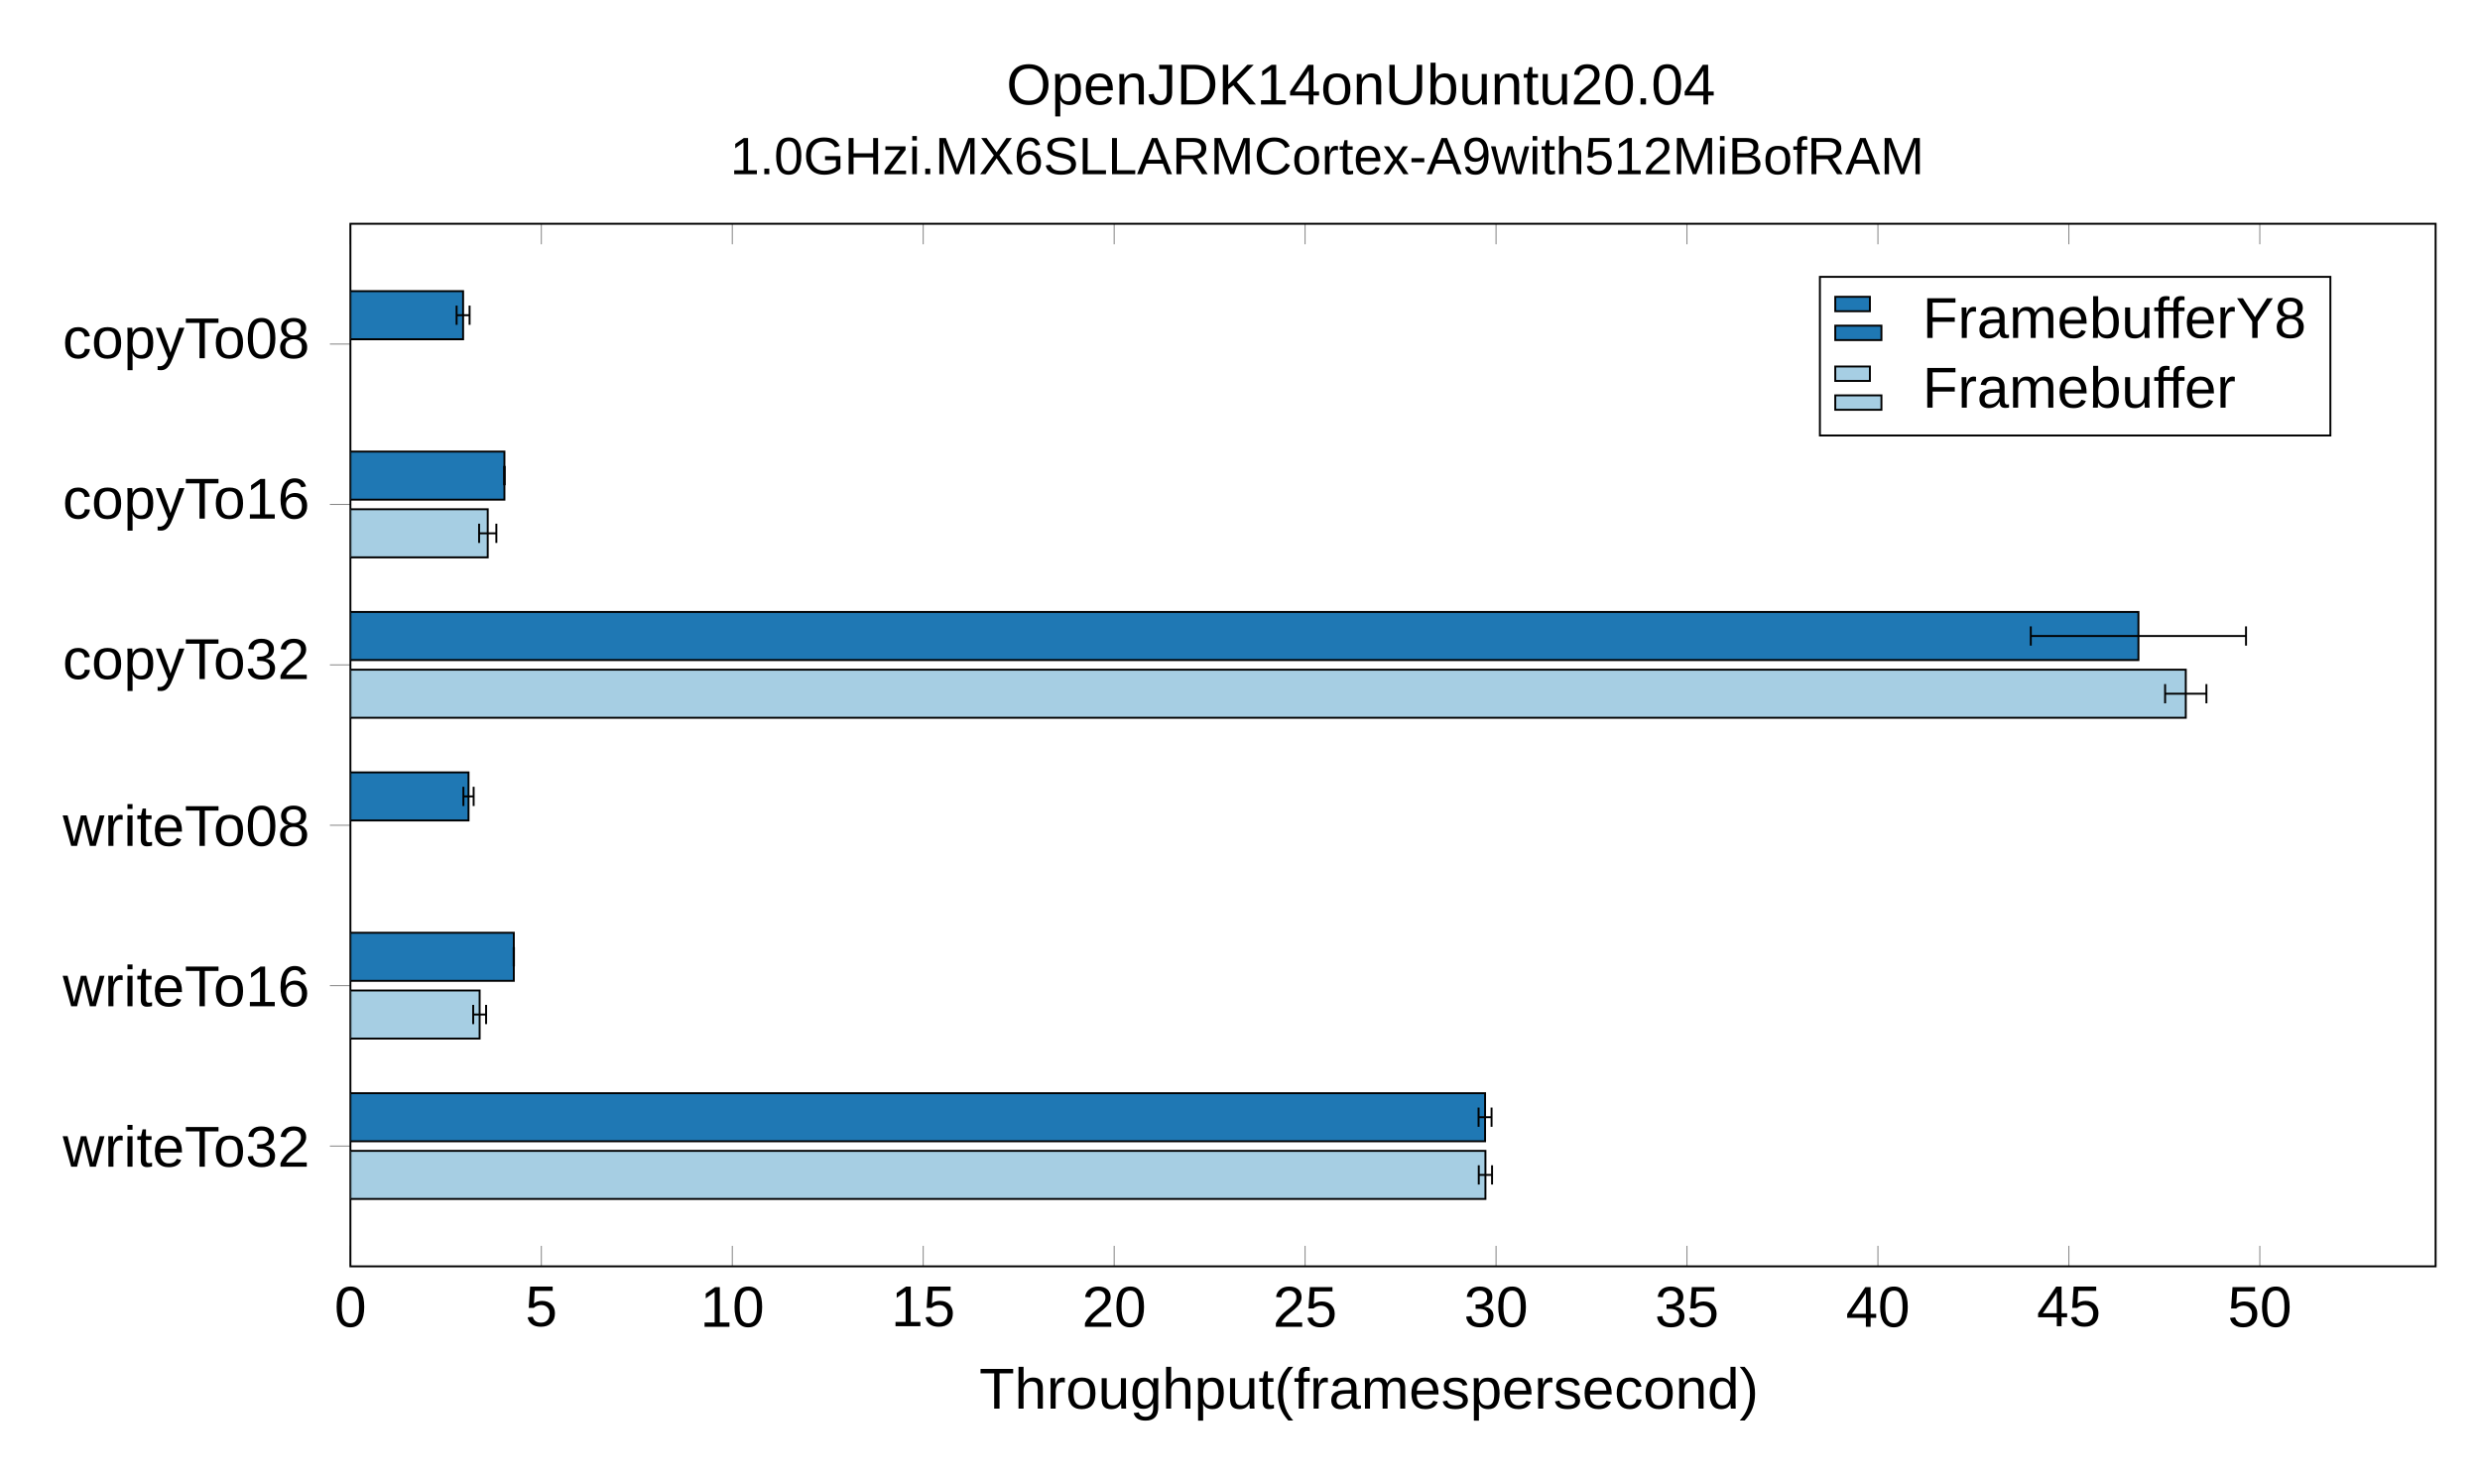
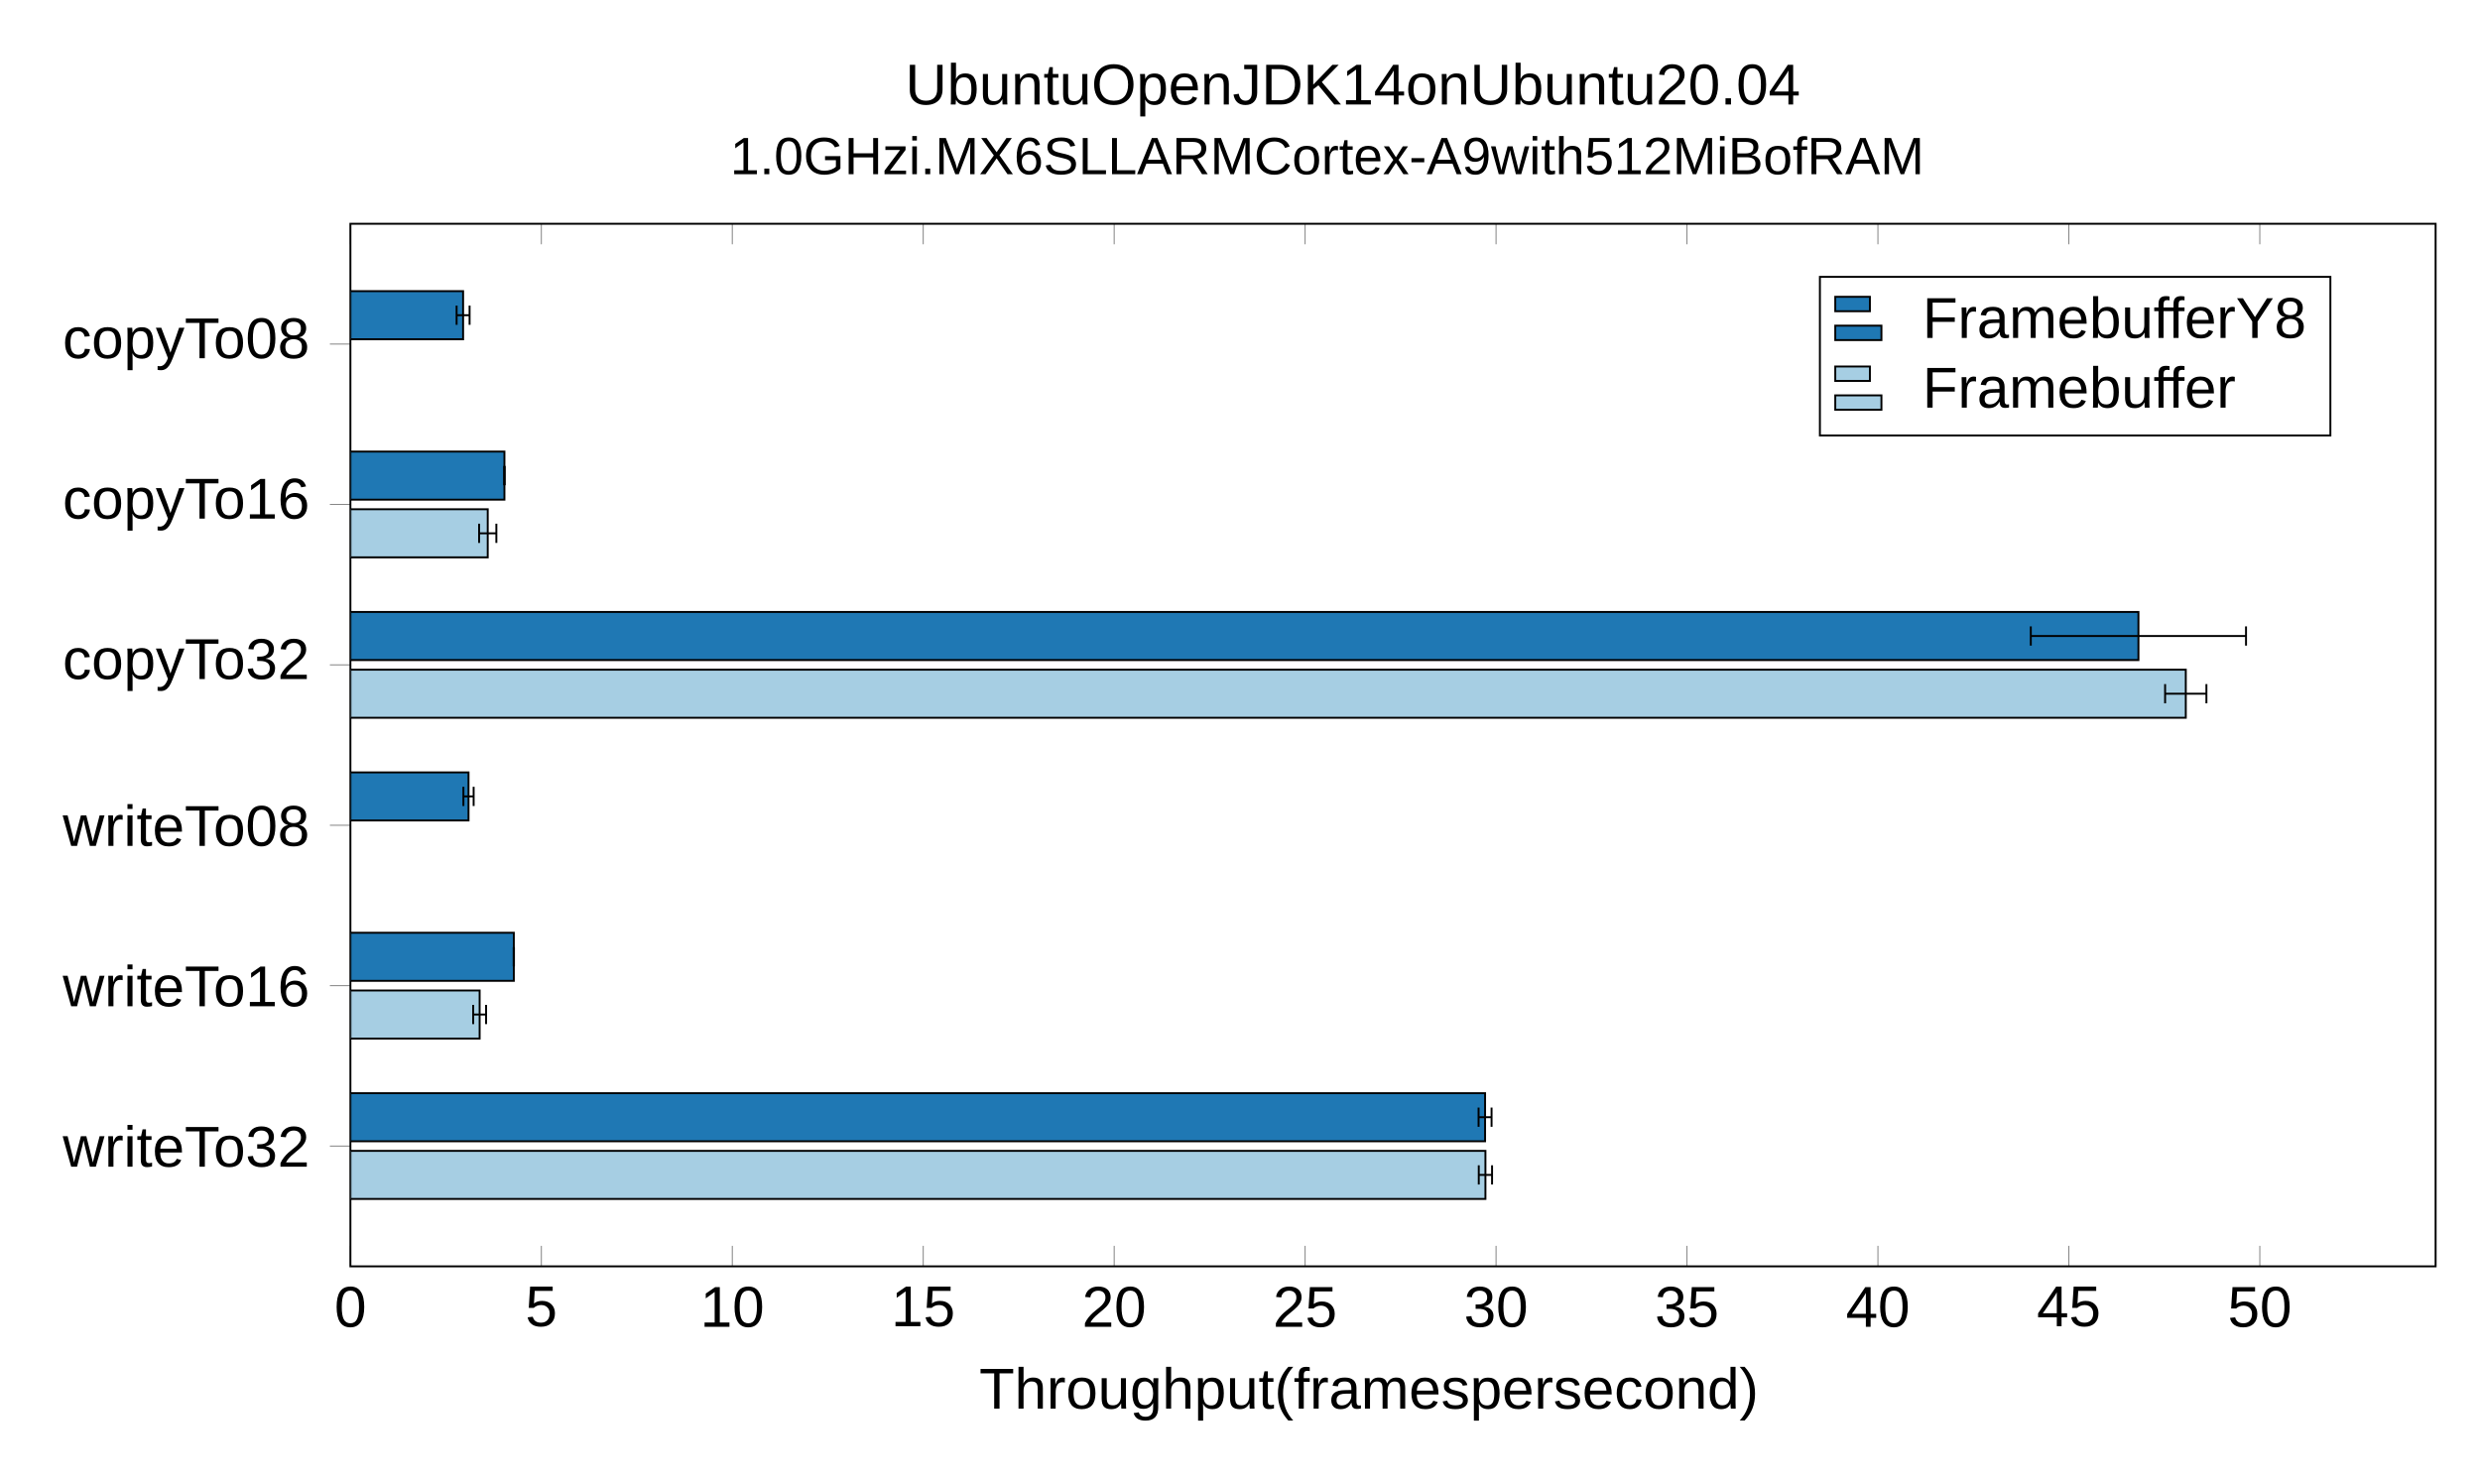
<svg xmlns="http://www.w3.org/2000/svg" height="409.741" viewBox="0 0 685.063 409.741" width="685.063">
  <clipPath id="a">
    <path d="m0 24.923h432.005v-216.003h-432.005z" />
  </clipPath>
  <g transform="matrix(1.333333 0 0 -1.333333 96.796 95.044)">
    <path d="m0 24.923v-4.252m39.558 4.252v-4.252m39.558 4.252v-4.252m39.558 4.252v-4.252m39.558 4.252v-4.252m39.558 4.252v-4.252m39.558 4.252v-4.252m39.558 4.252v-4.252m39.558 4.252v-4.252m39.558 4.252v-4.252m39.558 4.252v-4.252m-395.578-211.751v4.252m39.558-4.252v4.252m39.558-4.252v4.252m39.558-4.252v4.252m39.558-4.252v4.252m39.558-4.252v4.252m39.558-4.252v4.252m39.558-4.252v4.252m39.558-4.252v4.252m39.558-4.252v4.252m39.558-4.252v4.252" fill="none" stroke="#808080" stroke-miterlimit="10" stroke-width=".199" />
    <path d="m-4.252 0h4.252m-4.252-33.232h4.252m-4.252-33.232h4.252m-4.252-33.232h4.252m-4.252-33.232h4.252m-4.252-33.232h4.252" fill="none" stroke="#808080" stroke-miterlimit="10" stroke-width=".199" />
    <path d="m0 24.923v-216.003h432.005v216.003z" fill="none" stroke="#000" stroke-miterlimit="10" stroke-width=".399" />
    <g font-family="Arimo,Liberation Sans,Arial,sans-serif" font-size="11.955">
      <text transform="matrix(1 0 0 -1 -3.324 -203.609)">
        <tspan x="0" y="0">0</tspan>
      </text>
      <text transform="matrix(1 0 0 -1 36.233 -203.487)">
        <tspan x="0" y="0">5</tspan>
      </text>
      <text transform="matrix(1 0 0 -1 72.466 -203.609)">
        <tspan x="0 6.649" y="0">10</tspan>
      </text>
      <text transform="matrix(1 0 0 -1 112.024 -203.487)">
        <tspan x="0 6.649" y="0">15</tspan>
      </text>
      <text transform="matrix(1 0 0 -1 151.581 -203.609)">
        <tspan x="0 6.649" y="0">20</tspan>
      </text>
      <text transform="matrix(1 0 0 -1 191.138 -203.609)">
        <tspan x="0 6.649" y="0">25</tspan>
      </text>
      <text transform="matrix(1 0 0 -1 230.695 -203.609)">
        <tspan x="0 6.649" y="0">30</tspan>
      </text>
      <text transform="matrix(1 0 0 -1 270.253 -203.609)">
        <tspan x="0 6.649" y="0">35</tspan>
      </text>
      <text transform="matrix(1 0 0 -1 309.81 -203.609)">
        <tspan x="0 6.649" y="0">40</tspan>
      </text>
      <text transform="matrix(1 0 0 -1 349.367 -203.487)">
        <tspan x="0 6.649" y="0">45</tspan>
      </text>
      <text transform="matrix(1 0 0 -1 388.925 -203.609)">
        <tspan x="0 6.649" y="0">50</tspan>
      </text>
      <text transform="matrix(1 0 0 -1 -59.612 -2.933)">
        <tspan x="0 5.978 12.627 19.277 25.254 31.241 37.879 44.528" y="0">copyTo08</tspan>
      </text>
      <text transform="matrix(1 0 0 -1 -59.612 -36.165)">
        <tspan x="0 5.978 12.627 19.277 25.254 31.241 37.879 44.528" y="0">copyTo16</tspan>
      </text>
      <text transform="matrix(1 0 0 -1 -59.612 -69.396)">
        <tspan x="0 5.978 12.627 19.277 25.254 31.241 37.879 44.528" y="0">copyTo32</tspan>
      </text>
      <text transform="matrix(1 0 0 -1 -59.601 -103.966)">
        <tspan x="0 8.634 12.615 15.272 18.593 25.242 31.229 37.879 44.528" y="0">writeTo08</tspan>
      </text>
      <text transform="matrix(1 0 0 -1 -59.601 -137.198)">
        <tspan x="0 8.634 12.615 15.272 18.593 25.242 31.229 37.879 44.528" y="0">writeTo16</tspan>
      </text>
      <text transform="matrix(1 0 0 -1 -59.601 -170.429)">
        <tspan x="0 8.634 12.615 15.272 18.593 25.242 31.229 37.879 44.528" y="0">writeTo32</tspan>
      </text>
    </g>
    <g clip-path="url(#a)" stroke="#000" stroke-miterlimit="10" stroke-width=".399">
      <path d="m0-44.191h28.45v9.963h-28.45zm0-33.232h380.246v9.963h-380.246zm0-66.463h26.773v9.963h-26.773zm0-33.232h235.148v9.963h-235.148z" fill="#a6cee3" />
      <path d="m28.45-39.209h1.788" fill="#a6cee3" />
      <path d="m0 1.993v-3.985" fill="none" transform="translate(30.238 -39.209)" />
      <path d="m28.45-39.209h-1.788" fill="#a6cee3" />
      <path d="m0 1.993v-3.985" fill="none" transform="matrix(-1 0 0 -1 26.662 -39.208)" />
      <path d="m380.246-72.441h4.28" fill="#a6cee3" />
      <path d="m0 1.993v-3.985" fill="none" transform="translate(384.521 -72.44)" />
      <path d="m380.246-72.441h-4.28" fill="#a6cee3" />
      <path d="m0 1.993v-3.985" fill="none" transform="matrix(-1 0 0 -1 375.961 -72.439)" />
      <path d="m26.773-138.904h1.337" fill="#a6cee3" />
      <path d="m0 1.993v-3.985" fill="none" transform="translate(28.11 -138.902)" />
      <path d="m26.773-138.904h-1.337" fill="#a6cee3" />
      <path d="m0 1.993v-3.985" fill="none" transform="matrix(-1 0 0 -1 25.436 -138.903)" />
      <path d="m235.148-172.135h1.377" fill="#a6cee3" />
      <path d="m0 1.993v-3.985" fill="none" transform="translate(236.522 -172.133)" />
      <path d="m235.148-172.135h-1.377" fill="#a6cee3" />
      <path d="m0 1.993v-3.985" fill="none" transform="matrix(-1 0 0 -1 233.768 -172.134)" />
      <path d="m0 .996h23.347v9.963h-23.347zm0-33.232h31.907v9.963h-31.907zm0-33.232h370.435v9.963h-370.435zm0-33.232h24.47v9.963h-24.47zm0-33.232h33.854v9.963h-33.854zm0-33.232h235.076v9.963h-235.076z" fill="#1f78b4" />
      <path d="m23.347 5.978h1.345" fill="#1f78b4" />
      <path d="m0 1.993v-3.985" fill="none" transform="translate(24.692 5.978)" />
      <path d="m23.347 5.978h-1.345" fill="#1f78b4" />
      <path d="m0 1.993v-3.985" fill="none" transform="matrix(-1 0 0 -1 22.002 5.977)" />
      <path d="m31.907-27.254h.032" fill="#1f78b4" />
      <path d="m0 1.993v-3.985" fill="none" transform="translate(31.939 -27.254)" />
      <path d="m31.907-27.254h-.032" fill="#1f78b4" />
      <path d="m0 1.993v-3.985" fill="none" transform="matrix(-1 0 0 -1 31.876 -27.253)" />
      <path d="m370.435-60.485h22.295" fill="#1f78b4" />
      <path d="m0 1.993v-3.985" fill="none" transform="translate(392.726 -60.485)" />
      <path d="m370.435-60.485h-22.295" fill="#1f78b4" />
      <path d="m0 1.993v-3.985" fill="none" transform="matrix(-1 0 0 -1 348.137 -60.484)" />
      <path d="m24.47-93.717h1.06" fill="#1f78b4" />
      <path d="m0 1.993v-3.985" fill="none" transform="translate(25.531 -93.716)" />
      <path d="m24.47-93.717h-1.06" fill="#1f78b4" />
      <path d="m0 1.993v-3.985" fill="none" transform="matrix(-1 0 0 -1 23.41 -93.715)" />
      <path d="m33.854-126.948h.032" fill="#1f78b4" />
      <path d="m0 1.993v-3.985" fill="none" transform="translate(33.885 -126.947)" />
      <path d="m33.854-126.948h-.032" fill="#1f78b4" />
      <path d="m0 1.993v-3.985" fill="none" transform="matrix(-1 0 0 -1 33.822 -126.946)" />
      <path d="m235.076-160.18h1.345" fill="#1f78b4" />
      <path d="m0 1.993v-3.985" fill="none" transform="translate(236.419 -160.178)" />
      <path d="m235.076-160.18h-1.345" fill="#1f78b4" />
      <path d="m0 1.993v-3.985" fill="none" transform="matrix(-1 0 0 -1 233.729 -160.177)" />
    </g>
  </g>
  <g font-family="Arimo,Liberation Sans,Arial,sans-serif">
    <text font-size="11.955" transform="matrix(1.333333 0 0 1.333333 270.5027 389.12)">
      <tspan x="0 7.302 13.952 17.933 24.582 31.232 37.881 44.531 51.18 57.83 64.462 68.443 71.764 75.746 82.395 92.354 99.003 108.304 114.954 121.603 128.908 134.885 141.535 147.512 154.162 160.811 167.461" y="0">Throughput(framespersecond)</tspan>
    </text>
-     <text font-size="11.955" transform="matrix(1.333333 0 0 1.333333 278.0093 28.86267)">
-       <tspan x="0 9.299 15.948 22.598 29.247 35.225 43.859 55.144 61.794 71.767 78.416 88.389 97.023 103.673 110.322 116.972 120.293 130.254 136.903 143.553 146.874 153.524" y="0">OpenJDK14onUbuntu20.04</tspan>
+     <text font-size="11.955" transform="matrix(1.333333 0 0 1.333333 250.0947 28.86267)">
+       <tspan x="0 8.634 15.283 21.933 28.582 31.904 41.865 51.163 57.813 64.462 71.112 77.089 85.723 97.021 103.67 113.643 120.293 130.254 138.888 145.537 152.187 158.836 162.158 172.131 178.78 185.429 188.751 195.4" y="0">UbuntuOpenJDK14onUbuntu20.04</tspan>
    </text>
    <text font-size="10.909" transform="matrix(1.333333 0 0 1.333333 201.7067 48.12401)">
      <tspan x="0 6.068 9.098 18.188 26.673 34.551 43.039 45.463 48.493 57.58 64.857 70.924 78.201 84.268 93.369 100.645 108.524 120.644 128.522 134.59 138.223 141.253 147.321 152.775 156.408 163.684 172.774 180.652 183.076 186.107 195.207 201.275 207.343 216.443 225.53 227.954 238.263 244.331 250.383 258.262 265.538" y="0">1.0GHzi.MX6SLLARMCortex-A9with512MiBofRAM</tspan>
    </text>
  </g>
  <path d="m304.444-18.945h105.761v32.868h-105.761z" fill="none" stroke="#000" stroke-miterlimit="10" stroke-width=".399" transform="matrix(1.333333 0 0 -1.333333 96.796 95.044)" />
  <path d="m0-3.885h9.564v2.989h-9.564zm0 5.978h7.173v2.989h-7.173z" fill="#1f78b4" stroke="#000" stroke-miterlimit="10" stroke-width=".399" transform="matrix(1.333333 0 0 -1.333333 506.9667 88.76534)" />
  <text font-family="Arimo,Liberation Sans,Arial,sans-serif" font-size="11.955" transform="matrix(1.333333 0 0 1.333333 531.0627 93.34534)">
    <tspan x="0 7.302 11.283 17.933 27.891 34.541 41.19 47.84 50.946 54.267 60.916 64.897 72.872" y="0">FramebufferY8</tspan>
  </text>
  <path d="m0-3.885h9.564v2.989h-9.564zm0 5.978h7.173v2.989h-7.173z" fill="#a6cee3" stroke="#000" stroke-miterlimit="10" stroke-width=".399" transform="matrix(1.333333 0 0 -1.333333 506.9667 108.02)" />
  <text font-family="Arimo,Liberation Sans,Arial,sans-serif" font-size="11.955" transform="matrix(1.333333 0 0 1.333333 531.0627 112.6)">
    <tspan x="0 7.302 11.283 17.933 27.891 34.541 41.19 47.84 50.946 54.267 60.916" y="0">Framebuffer</tspan>
  </text>
</svg>
